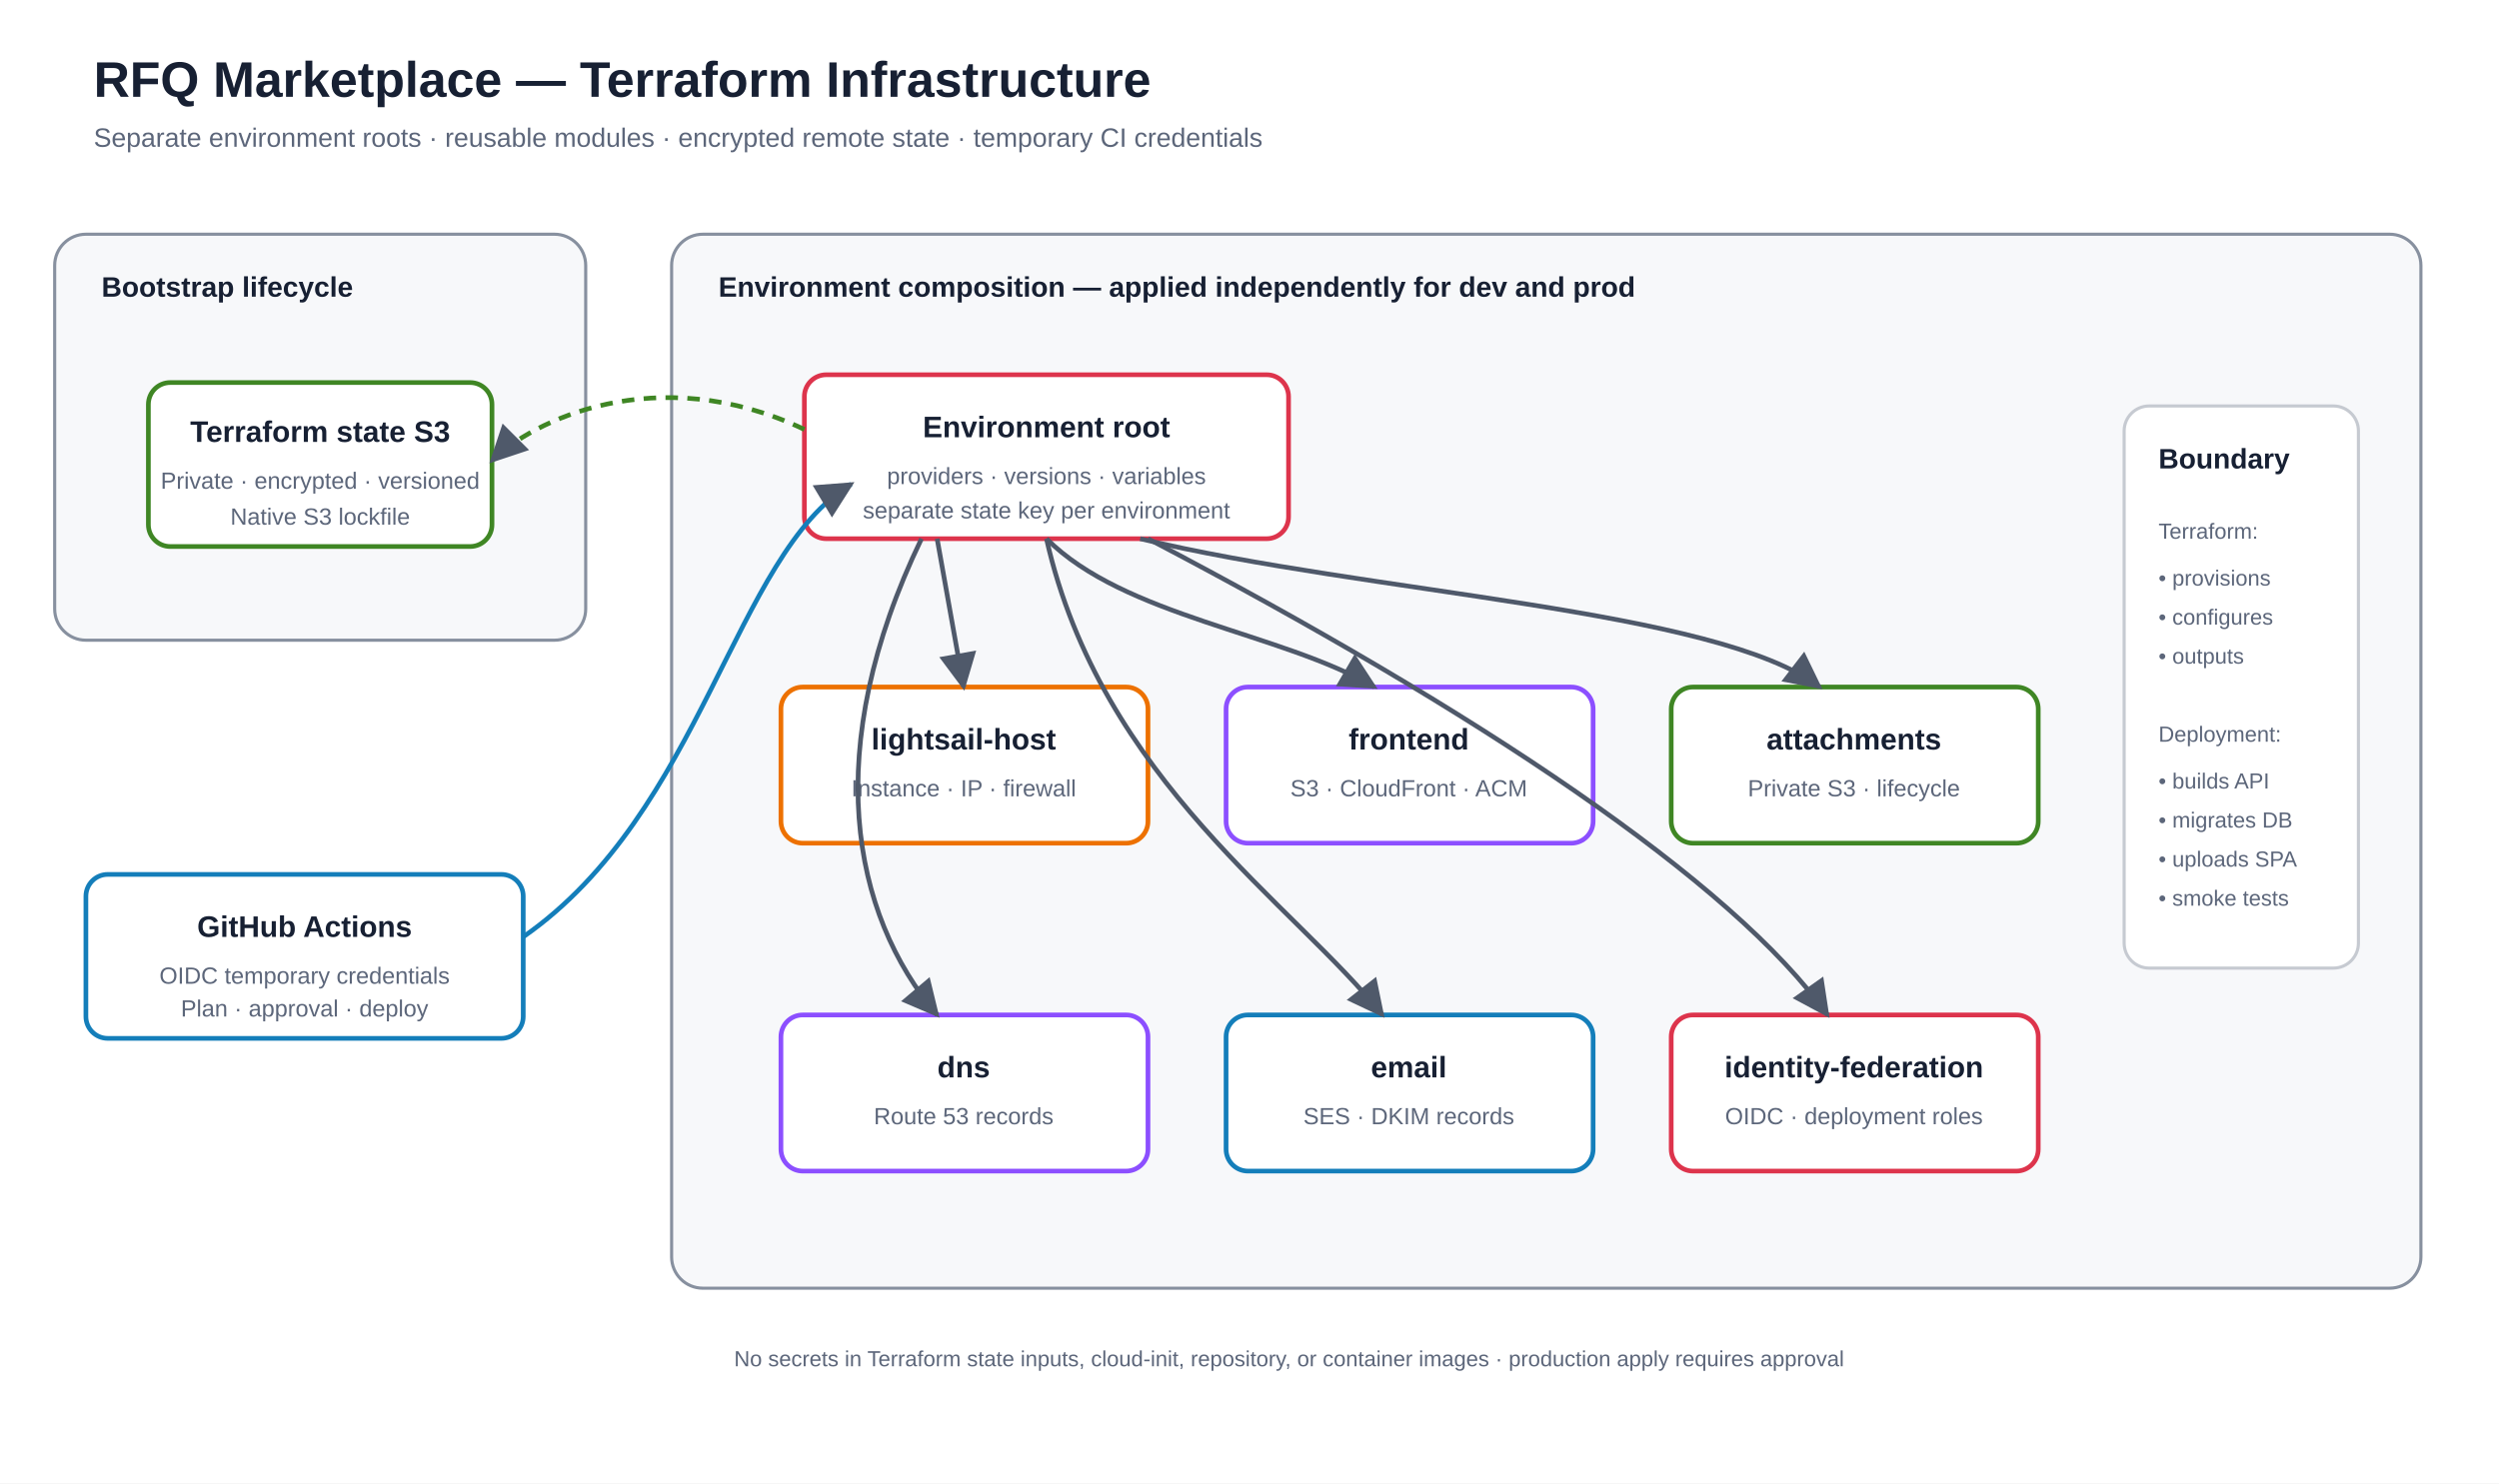
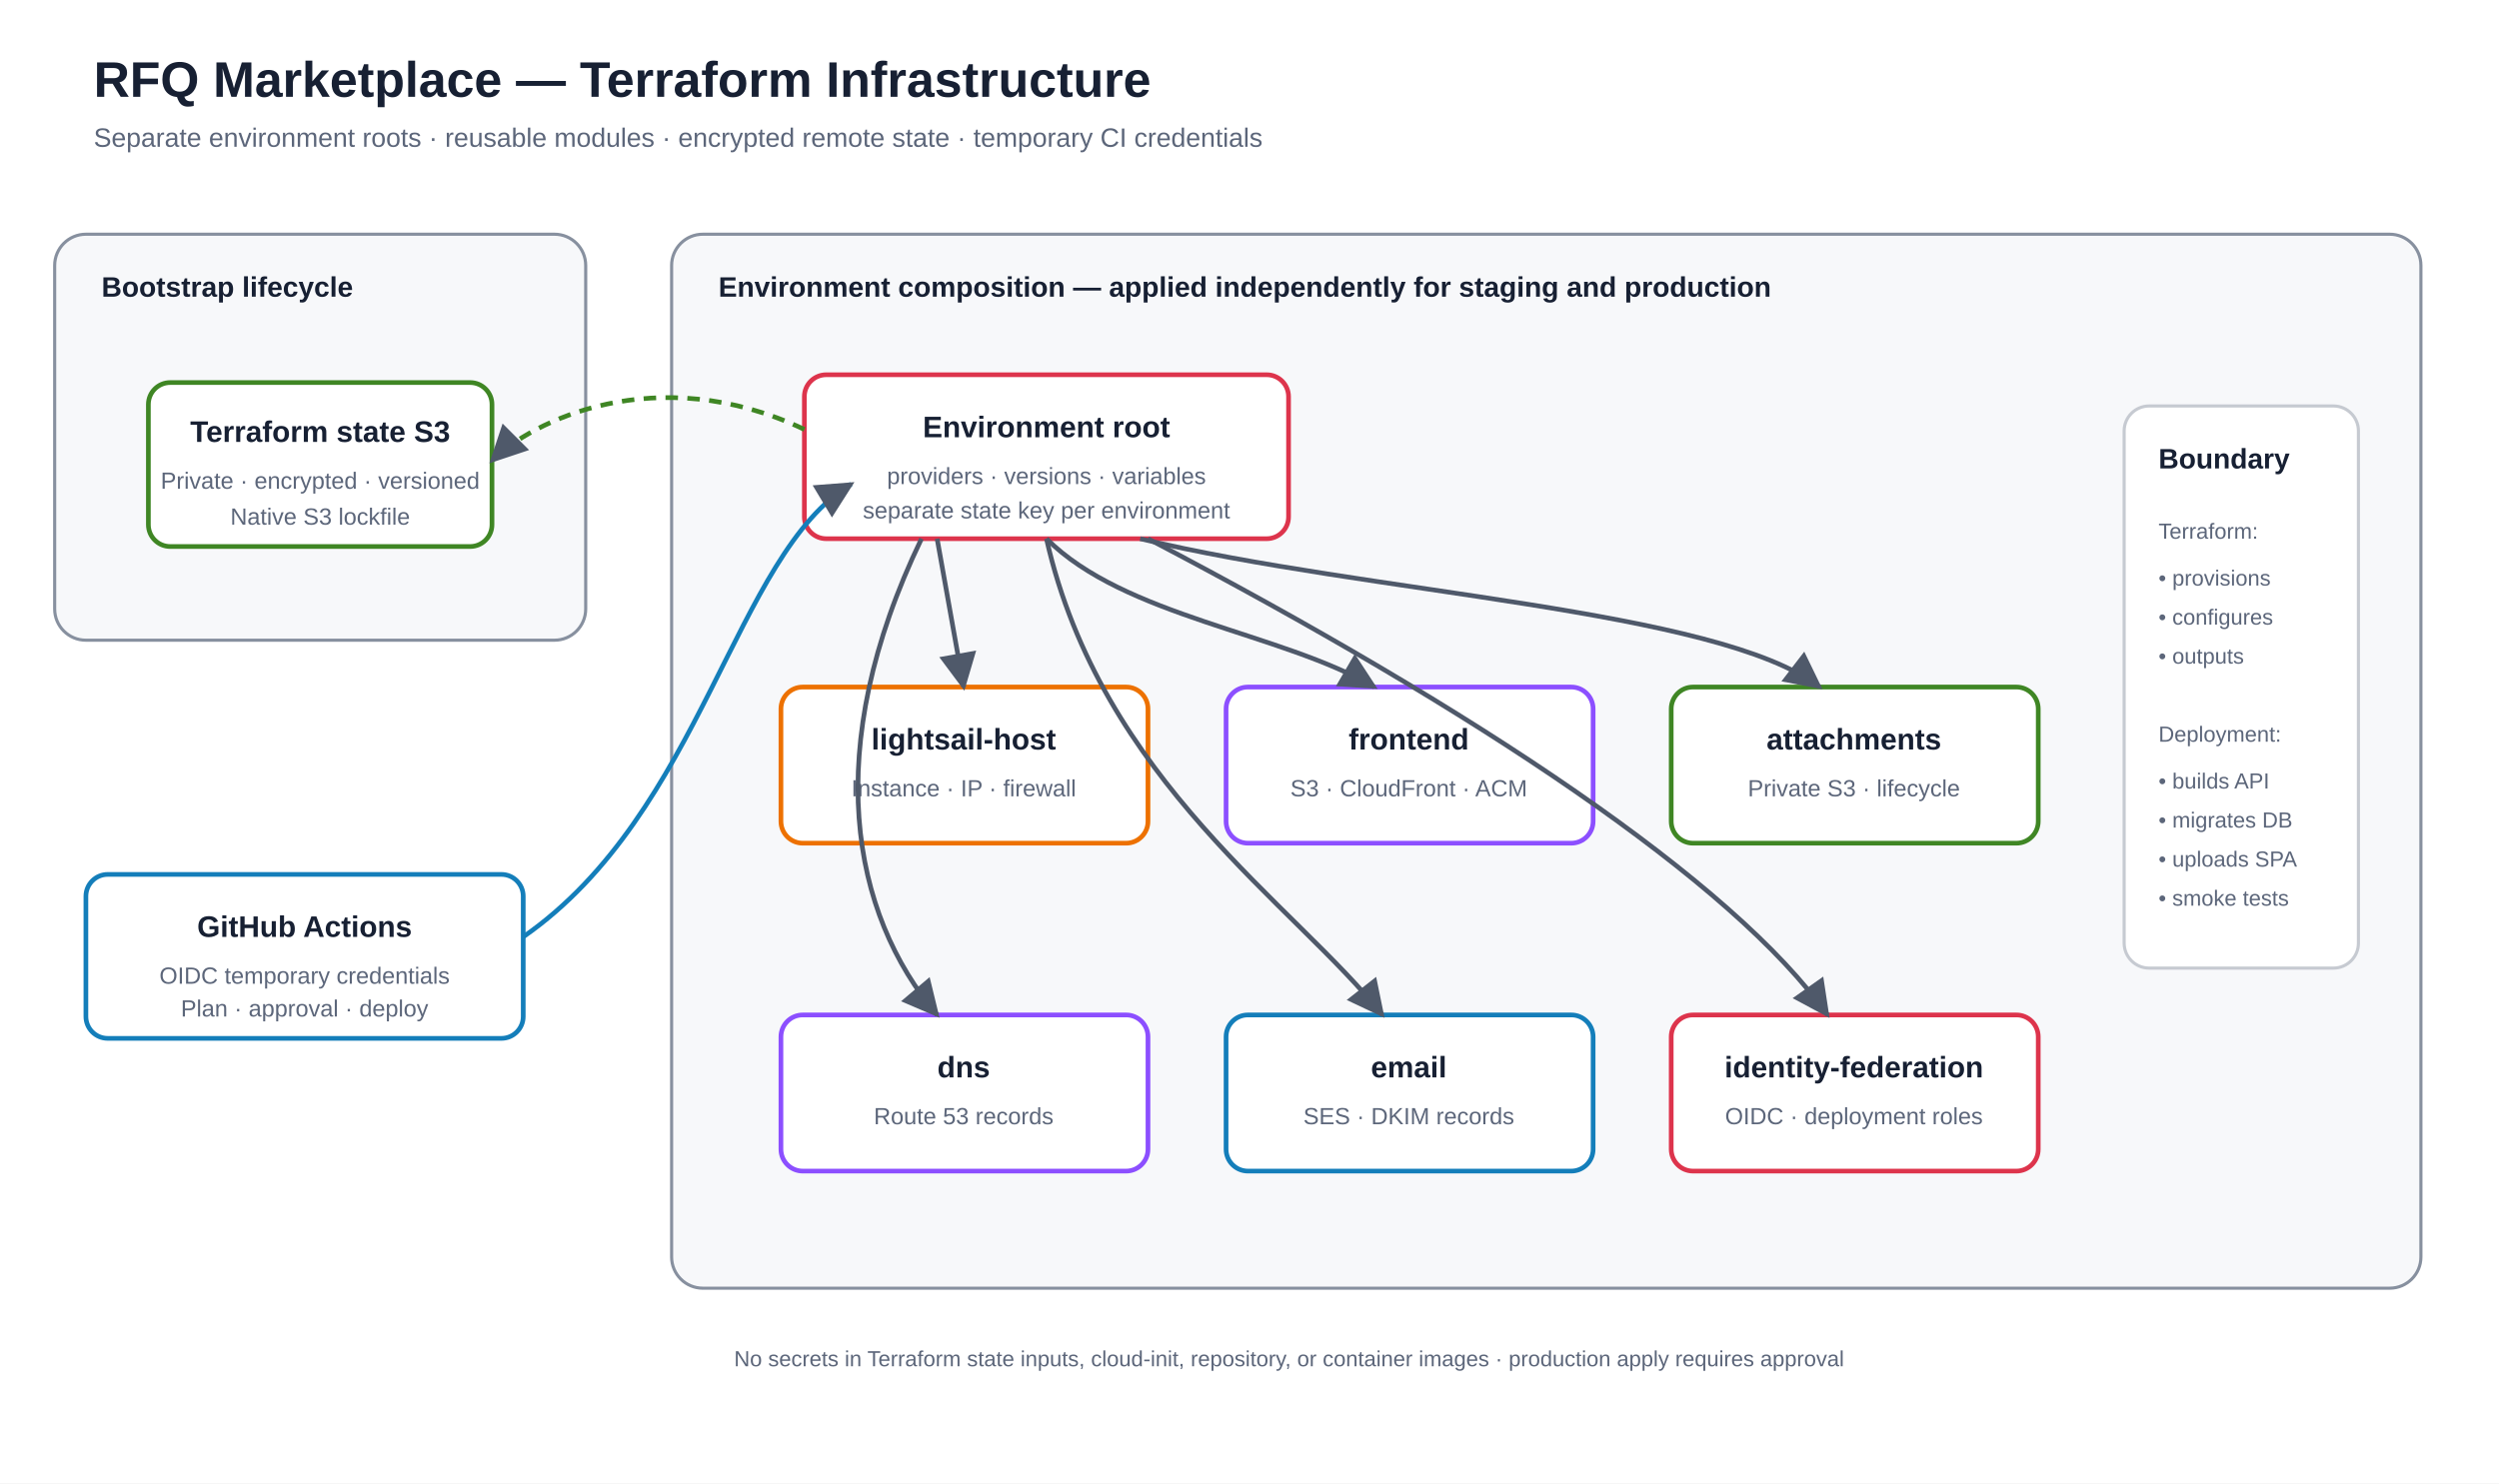
<svg xmlns="http://www.w3.org/2000/svg" width="1600" height="950" viewBox="0 0 1600 950" role="img" aria-labelledby="title desc">
  <defs>
    <style>
      text{font-family:Arial,Helvetica,sans-serif;fill:#172033}
      .title{font-size:32px;font-weight:700}.subtitle{font-size:17px;fill:#5c667a}
      .boundary{fill:#f7f8fa;stroke:#87909f;stroke-width:2}.group{fill:#fff;stroke:#c6cad1;stroke-width:2}
      .service{fill:#fff;stroke-width:3}.edge{stroke:#8c4fff}.compute{stroke:#ed7100}.storage{stroke:#3f8624}.security{stroke:#dd344c}.delivery{stroke:#147eba}
      .name{font-size:19px;font-weight:700;text-anchor:middle}.detail{font-size:15px;fill:#5c667a;text-anchor:middle}
      .label{font-size:18px;font-weight:700}.arrow{fill:none;stroke:#4f596a;stroke-width:3;marker-end:url(#arrow)}
      .arrow-state{stroke:#3f8624;stroke-dasharray:8 6}.arrow-delivery{stroke:#147eba}.note{font-size:14px;fill:#5c667a}
    </style>
    <marker id="arrow" viewBox="0 0 10 10" refX="9" refY="5" markerWidth="8" markerHeight="8" orient="auto">
      <path d="M0 0L10 5L0 10Z" fill="#4f596a" />
    </marker>
  </defs>
  <rect width="1600" height="950" fill="#ffffff" />
  <text class="title" x="60" y="62">RFQ Marketplace — Terraform Infrastructure</text>
  <text class="subtitle" x="60" y="94">Separate environment roots · reusable modules · encrypted remote state · temporary CI credentials</text>
  <rect class="boundary" x="35" y="150" width="340" height="260" rx="20" />
  <text class="label" x="65" y="190">Bootstrap lifecycle</text>
  <rect class="service storage" x="95" y="245" width="220" height="105" rx="14" />
  <text class="name" x="205" y="283">Terraform state S3</text>
  <text class="detail" x="205" y="313">Private · encrypted · versioned</text>
  <text class="detail" x="205" y="336">Native S3 lockfile</text>
  <rect class="boundary" x="430" y="150" width="1120" height="675" rx="20" />
-   <text class="label" x="460" y="190">Environment composition — applied independently for dev and prod</text>
+   <text class="label" x="460" y="190">Environment composition — applied independently for staging and production</text>
  <rect class="service delivery" x="55" y="560" width="280" height="105" rx="14" />
  <text class="name" x="195" y="600">GitHub Actions</text>
  <text class="detail" x="195" y="630">OIDC temporary credentials</text>
  <text class="detail" x="195" y="651">Plan · approval · deploy</text>
  <rect class="service security" x="515" y="240" width="310" height="105" rx="14" />
  <text class="name" x="670" y="280">Environment root</text>
  <text class="detail" x="670" y="310">providers · versions · variables</text>
  <text class="detail" x="670" y="332">separate state key per environment</text>
  <rect class="service compute" x="500" y="440" width="235" height="100" rx="14" />
  <text class="name" x="617" y="480">lightsail-host</text>
  <text class="detail" x="617" y="510">Instance · IP · firewall</text>
  <rect class="service edge" x="785" y="440" width="235" height="100" rx="14" />
  <text class="name" x="902" y="480">frontend</text>
  <text class="detail" x="902" y="510">S3 · CloudFront · ACM</text>
  <rect class="service storage" x="1070" y="440" width="235" height="100" rx="14" />
  <text class="name" x="1187" y="480">attachments</text>
  <text class="detail" x="1187" y="510">Private S3 · lifecycle</text>
  <rect class="service edge" x="500" y="650" width="235" height="100" rx="14" />
  <text class="name" x="617" y="690">dns</text>
  <text class="detail" x="617" y="720">Route 53 records</text>
  <rect class="service delivery" x="785" y="650" width="235" height="100" rx="14" />
  <text class="name" x="902" y="690">email</text>
  <text class="detail" x="902" y="720">SES · DKIM records</text>
  <rect class="service security" x="1070" y="650" width="235" height="100" rx="14" />
  <text class="name" x="1187" y="690">identity-federation</text>
  <text class="detail" x="1187" y="720">OIDC · deployment roles</text>
  <path class="arrow arrow-delivery" d="M335 600C450 520 470 355 545 310" />
  <path class="arrow arrow-state" d="M515 275C420 230 340 270 315 295" />
  <path class="arrow" d="M600 345L617 440" />
  <path class="arrow" d="M670 345C720 395 820 405 880 440" />
  <path class="arrow" d="M730 345C875 380 1100 390 1165 440" />
  <path class="arrow" d="M590 345C525 480 545 585 600 650" />
  <path class="arrow" d="M670 345C705 500 830 580 885 650" />
  <path class="arrow" d="M735 345C945 455 1110 565 1170 650" />
  <rect class="group" x="1360" y="260" width="150" height="360" rx="16" />
  <text class="label" x="1382" y="300">Boundary</text>
  <text class="note" x="1382" y="345">Terraform:</text>
  <text class="note" x="1382" y="375">• provisions</text>
  <text class="note" x="1382" y="400">• configures</text>
  <text class="note" x="1382" y="425">• outputs</text>
  <text class="note" x="1382" y="475">Deployment:</text>
  <text class="note" x="1382" y="505">• builds API</text>
  <text class="note" x="1382" y="530">• migrates DB</text>
  <text class="note" x="1382" y="555">• uploads SPA</text>
  <text class="note" x="1382" y="580">• smoke tests</text>
  <text class="note" x="470" y="875">No secrets in Terraform state inputs, cloud-init, repository, or container images · production apply requires approval</text>
</svg>
